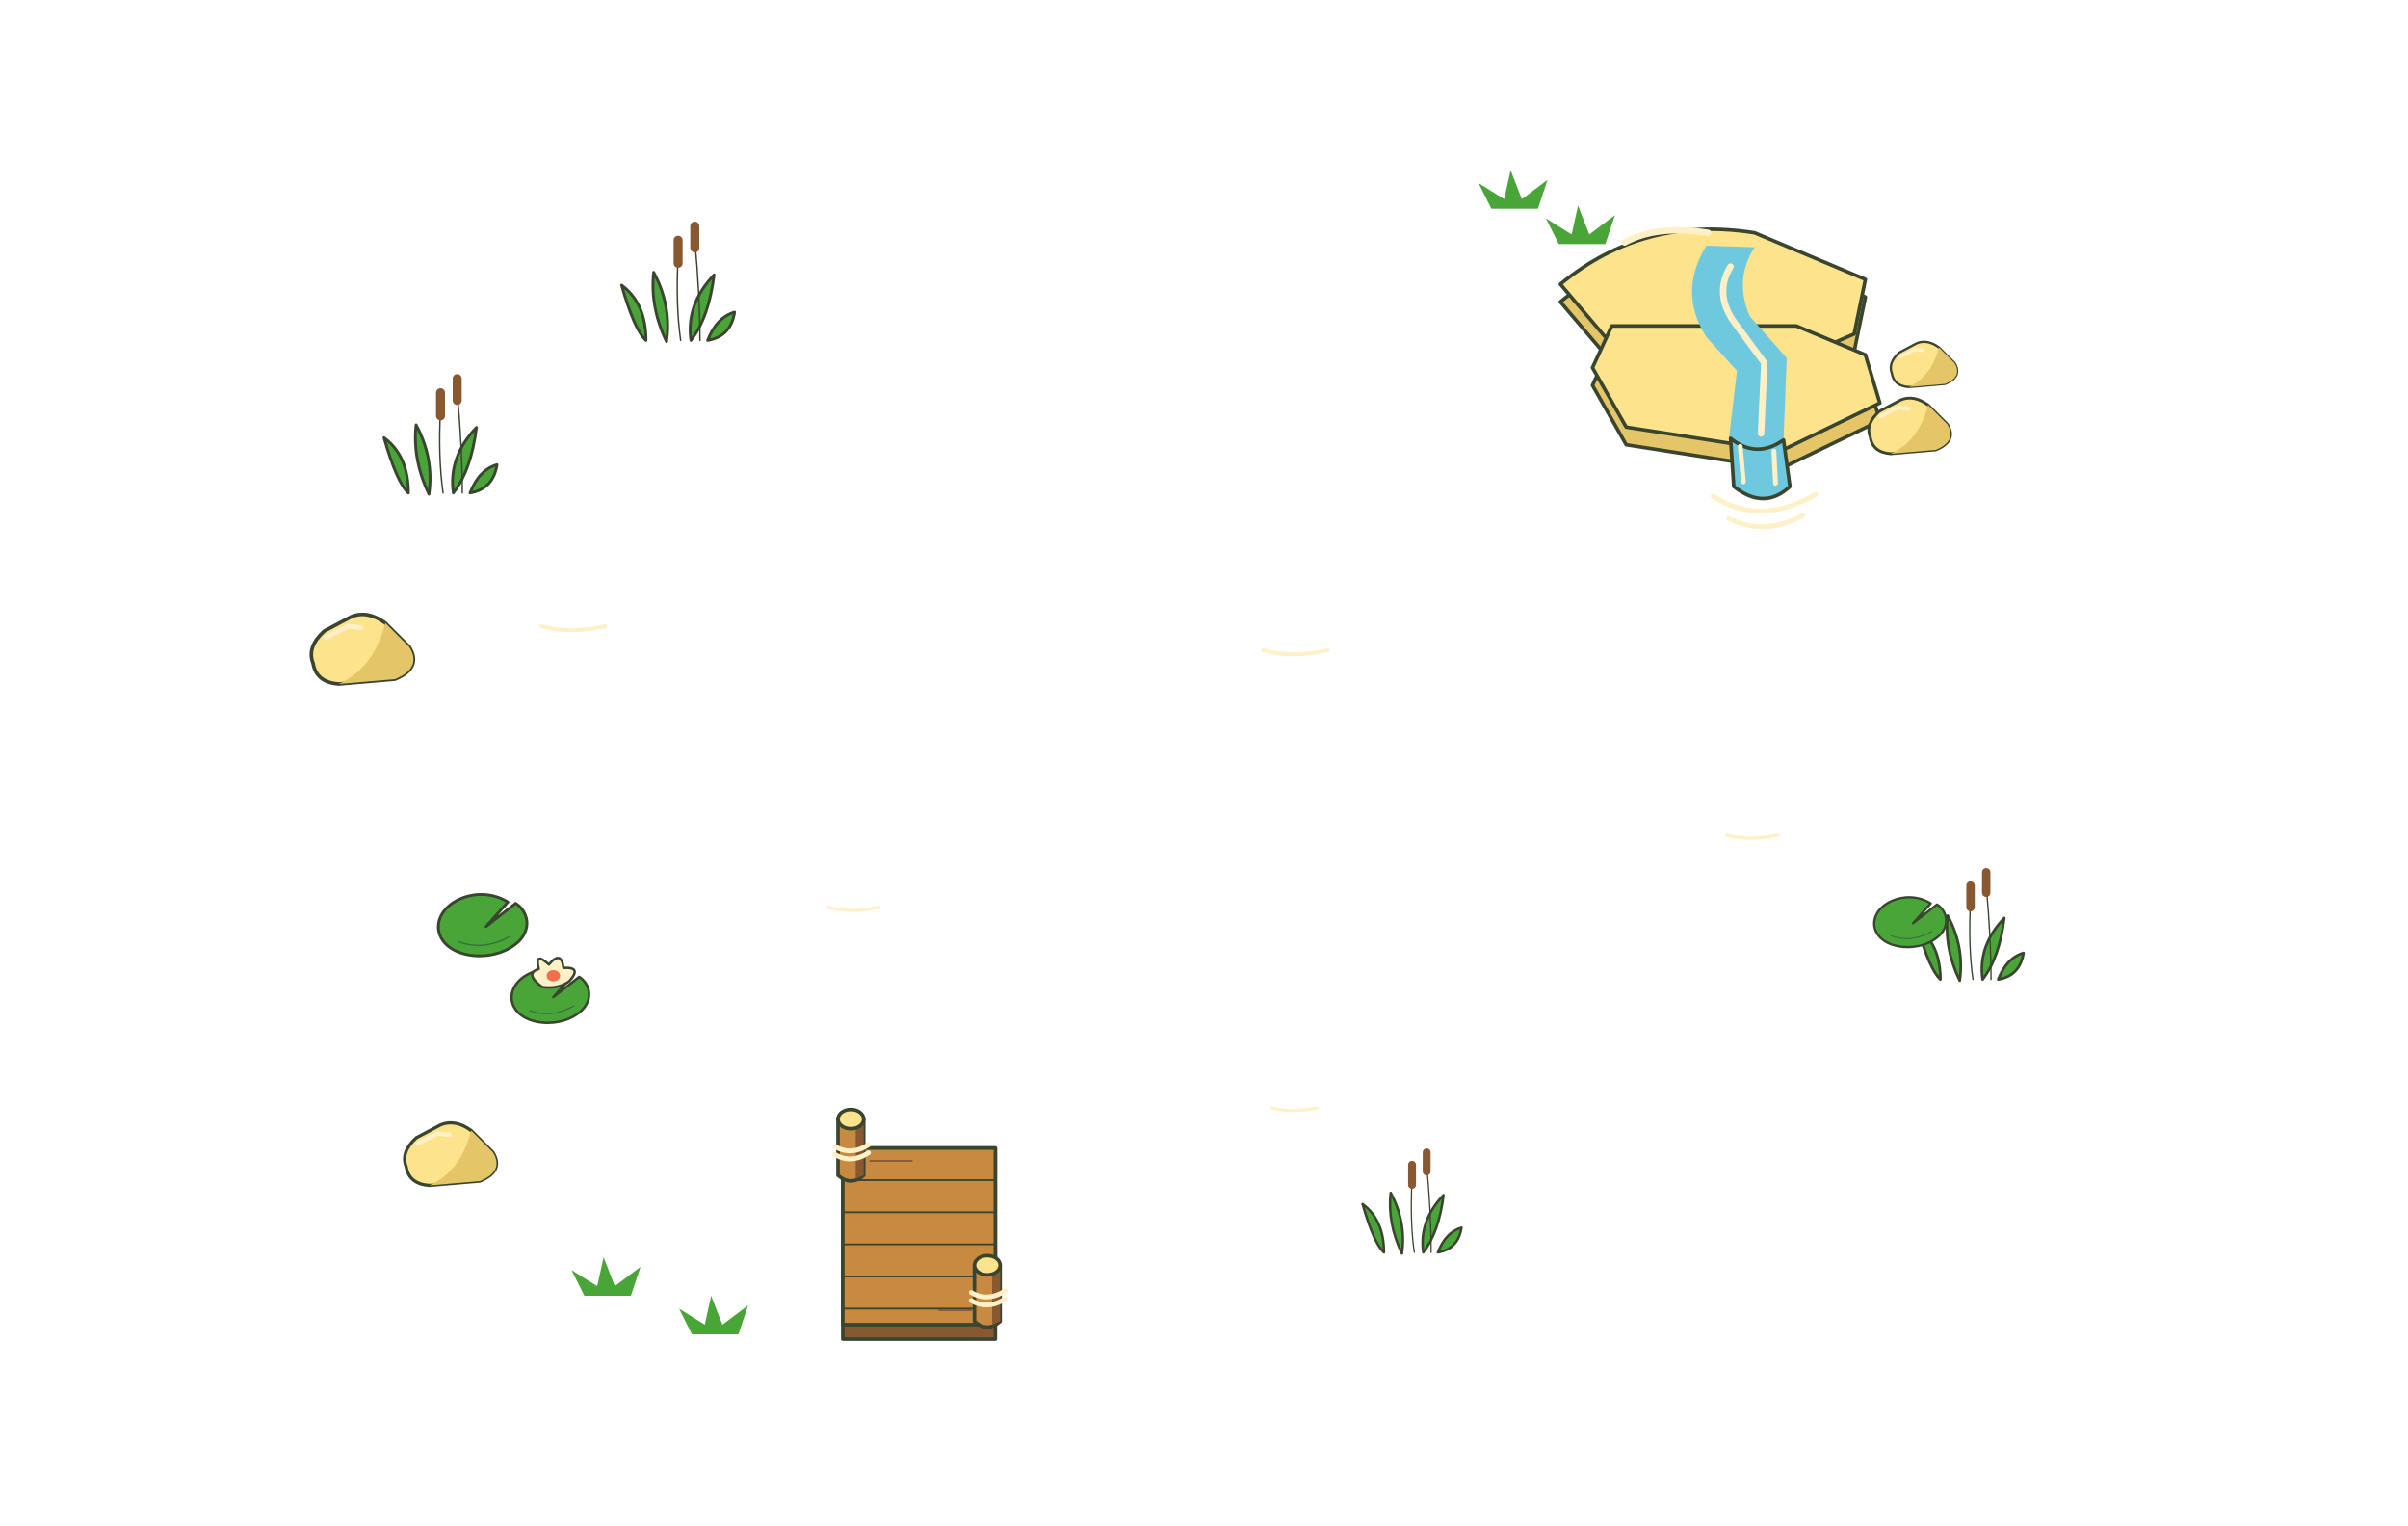
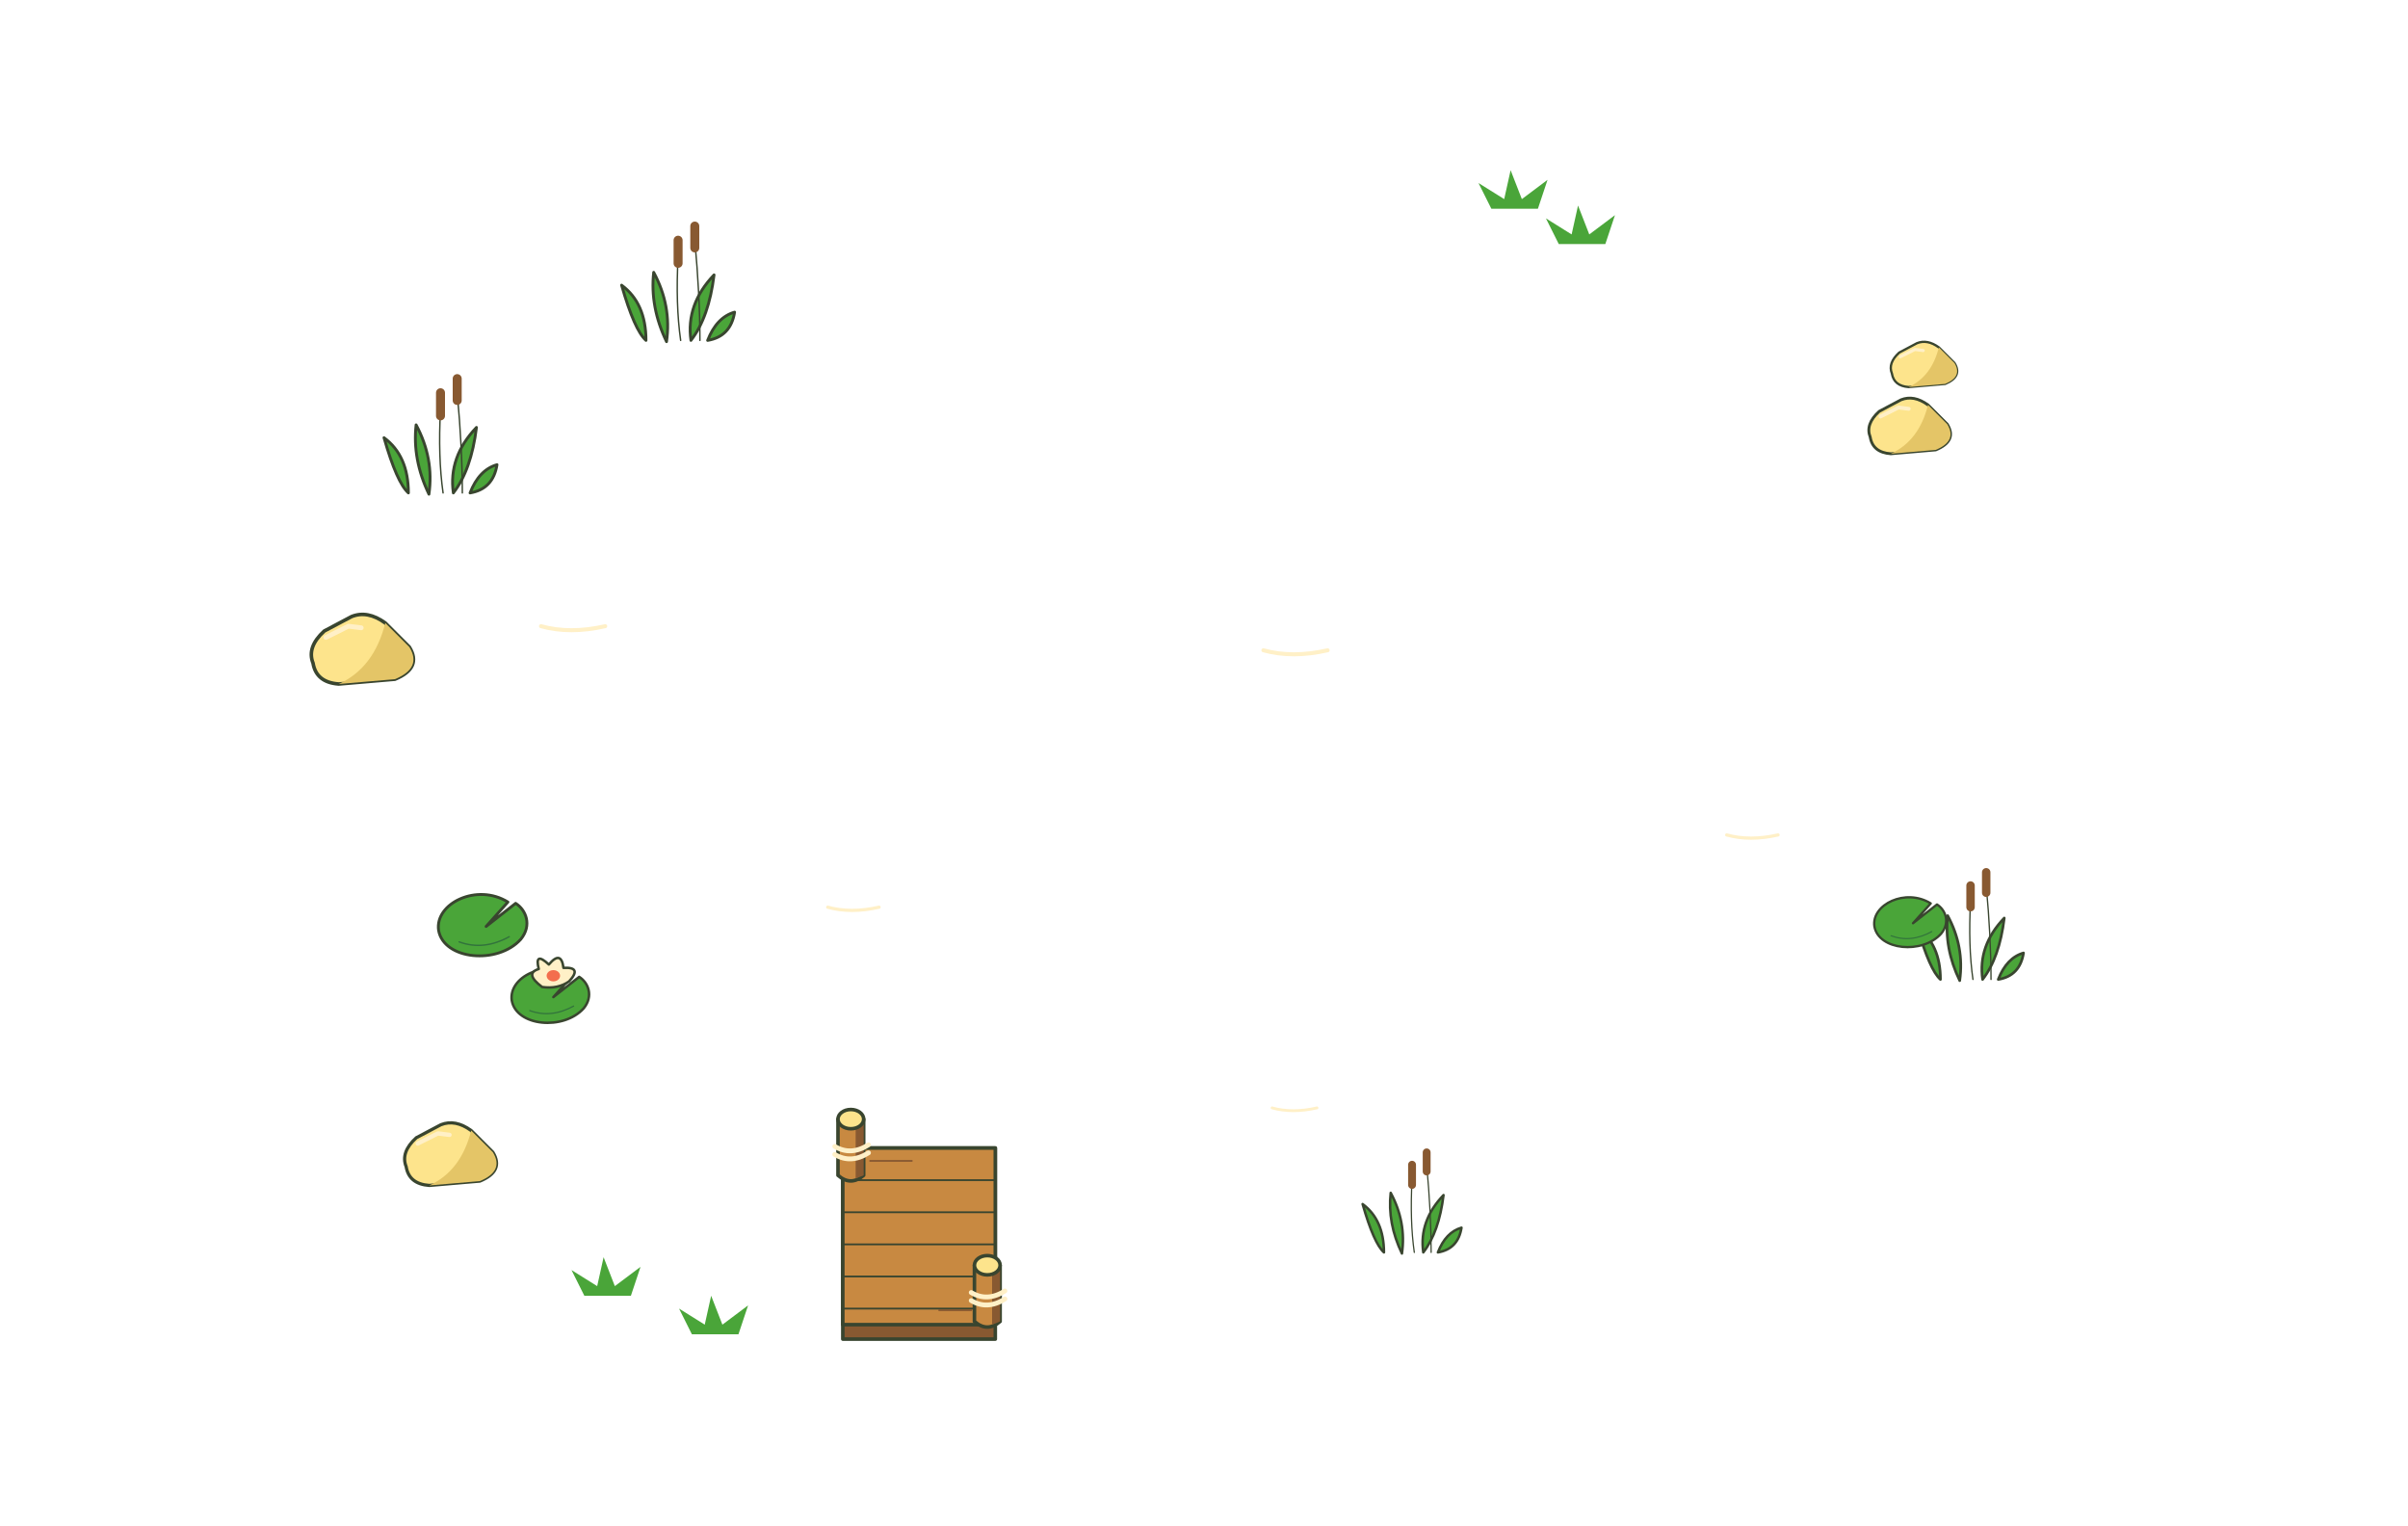
<svg xmlns="http://www.w3.org/2000/svg" viewBox="3400 1050 1500 950" width="1500" height="950" stroke-linecap="round" stroke-linejoin="round">
  <g transform="translate(4140 1520)">
-     <g transform="translate(330 -252) scale(1)">
-       <path d="M-98-30 Q-46-73 23-62 L92-33 85 1 25 27-64 10Z" fill="#E4C567" stroke="#39452F" stroke-width="2.22" />
-       <path d="M-98-41 Q-46-84 23-73 L92-44 85-10 25 16-64-1Z" fill="#FDE48C" stroke="#39452F" stroke-width="2.22" />
-       <path d="M-58-67 Q-38-78-6-73" fill="none" stroke="#FFF0C7" stroke-width="4" />
-       <path d="M-66-4-78 22-57 59 39 74 101 44 92 14 49-4Z" fill="#E4C567" stroke="#39452F" stroke-width="2.22" />
-       <path d="M-66-15-78 11-57 48 39 63 101 33 92 3 49-15Z" fill="#FDE48C" stroke="#39452F" stroke-width="2.22" />
-       <path d="M-7-65 Q-25-36-7-8 L12 13 7 55 Q20 72 41 56 L43 5 20-21 Q10-44 23-64Z" fill="#6EC9DE" />
-       <path d="M8-52 Q-3-34 12-15 L29 8 27 52" fill="none" stroke="#FFF0C7" stroke-width="4" />
-       <path d="M8 55 Q24 68 41 56 L45 85 Q29 100 10 85Z" fill="#6EC9DE" stroke="#39452F" stroke-width="2.22" />
-       <path d="M14 60 16 82 M35 63 36 83" fill="none" stroke="#FFF0C7" stroke-width="3" />
-       <path d="M-3 91 Q26 110 61 90 M7 105 Q29 116 53 103" fill="none" stroke="#FFF0C7" stroke-width="3" />
-     </g>
    <g transform="translate(-215 245) scale(1)">
      <path d="M0 0 H95 V119 H0Z" fill="#885931" stroke="#39452F" stroke-width="2.22" />
      <path d="M0 0 H95 V110 H0Z" fill="#C88941" stroke="#39452F" stroke-width="2.22" />
      <path d="M0 20 H95" fill="none" stroke="#39452F" stroke-width="1.11" />
      <path d="M0 40 H95" fill="none" stroke="#39452F" stroke-width="1.11" />
      <path d="M0 60 H95" fill="none" stroke="#39452F" stroke-width="1.11" />
      <path d="M0 80 H95" fill="none" stroke="#39452F" stroke-width="1.11" />
      <path d="M0 100 H95" fill="none" stroke="#39452F" stroke-width="1.11" />
      <path d="M17 8 H43 M60 101 h20" fill="none" stroke="#885931" stroke-width="1.11" />
      <g transform="translate(5 7) scale(1)">
        <path d="M-8-25 8-25 8 10 Q0 17-8 10Z" fill="#C88941" stroke="#39452F" stroke-width="2.22" />
        <path d="M3-25 8-25 8 10 3 12Z" fill="#885931" />
        <ellipse cx="0" cy="-25" rx="8" ry="6" fill="#FDE48C" stroke="#39452F" stroke-width="2.22" />
        <path d="M-10-8 Q0-2 11-9 M-10-3 Q0 3 11-4" fill="none" stroke="#FFF0C7" stroke-width="3" />
      </g>
      <g transform="translate(90 98) scale(1)">
        <path d="M-8-25 8-25 8 10 Q0 17-8 10Z" fill="#C88941" stroke="#39452F" stroke-width="2.22" />
        <path d="M3-25 8-25 8 10 3 12Z" fill="#885931" />
        <ellipse cx="0" cy="-25" rx="8" ry="6" fill="#FDE48C" stroke="#39452F" stroke-width="2.22" />
        <path d="M-10-8 Q0-2 11-9 M-10-3 Q0 3 11-4" fill="none" stroke="#FFF0C7" stroke-width="3" />
      </g>
    </g>
    <g transform="translate(-385 -80) scale(1)">
      <path d="M-18 0 Q0 5 22 0" fill="none" stroke="#FFF0C7" stroke-width="2.5" />
    </g>
    <g transform="translate(-210 95) scale(0.8)">
      <path d="M-18 0 Q0 5 22 0" fill="none" stroke="#FFF0C7" stroke-width="2.5" />
    </g>
    <g transform="translate(65 -65) scale(1)">
      <path d="M-18 0 Q0 5 22 0" fill="none" stroke="#FFF0C7" stroke-width="2.5" />
    </g>
    <g transform="translate(350 50) scale(0.8)">
      <path d="M-18 0 Q0 5 22 0" fill="none" stroke="#FFF0C7" stroke-width="2.5" />
    </g>
    <g transform="translate(65 220) scale(0.7)">
      <path d="M-18 0 Q0 5 22 0" fill="none" stroke="#FFF0C7" stroke-width="2.5" />
    </g>
    <g transform="translate(-464 -163) scale(0.8)">
      <path d="M-27 0 Q-27-29-46-43 Q-36-8-27 0 M-11 1 Q-24-26-21-53 Q-7-27-11 1 M8 0 Q4-28 26-51 Q22-18 8 0 M21 0 Q28-18 42-22 Q39-3 21 0" fill="#4AA539" stroke="#39452F" stroke-width="2.22" />
      <path d="M0 0 Q-4-28-2-65 M15 0 Q15-35 11-78" fill="none" stroke="#39452F" stroke-width="1.11" />
      <path d="M-2-60-2-78 M11-72 11-89" fill="none" stroke="#885931" stroke-width="7" />
    </g>
    <g transform="translate(-316 -258) scale(0.8)">
      <path d="M-27 0 Q-27-29-46-43 Q-36-8-27 0 M-11 1 Q-24-26-21-53 Q-7-27-11 1 M8 0 Q4-28 26-51 Q22-18 8 0 M21 0 Q28-18 42-22 Q39-3 21 0" fill="#4AA539" stroke="#39452F" stroke-width="2.22" />
      <path d="M0 0 Q-4-28-2-65 M15 0 Q15-35 11-78" fill="none" stroke="#39452F" stroke-width="1.11" />
      <path d="M-2-60-2-78 M11-72 11-89" fill="none" stroke="#885931" stroke-width="7" />
    </g>
    <g transform="translate(489 140) scale(0.75)">
      <path d="M-27 0 Q-27-29-46-43 Q-36-8-27 0 M-11 1 Q-24-26-21-53 Q-7-27-11 1 M8 0 Q4-28 26-51 Q22-18 8 0 M21 0 Q28-18 42-22 Q39-3 21 0" fill="#4AA539" stroke="#39452F" stroke-width="2.22" />
      <path d="M0 0 Q-4-28-2-65 M15 0 Q15-35 11-78" fill="none" stroke="#39452F" stroke-width="1.11" />
      <path d="M-2-60-2-78 M11-72 11-89" fill="none" stroke="#885931" stroke-width="7" />
    </g>
    <g transform="translate(141 310) scale(0.7)">
      <path d="M-27 0 Q-27-29-46-43 Q-36-8-27 0 M-11 1 Q-24-26-21-53 Q-7-27-11 1 M8 0 Q4-28 26-51 Q22-18 8 0 M21 0 Q28-18 42-22 Q39-3 21 0" fill="#4AA539" stroke="#39452F" stroke-width="2.22" />
      <path d="M0 0 Q-4-28-2-65 M15 0 Q15-35 11-78" fill="none" stroke="#39452F" stroke-width="1.11" />
      <path d="M-2-60-2-78 M11-72 11-89" fill="none" stroke="#885931" stroke-width="7" />
    </g>
    <g transform="translate(-515 -61) scale(1)">
      <path d="M-30 4 Q-34-6-23-16 L-6-25 Q4-29 15-21 L30-6 Q38 7 21 14 L-14 17 Q-28 16-30 4Z" fill="#FDE48C" stroke="#39452F" stroke-width="2.22" />
      <path d="M15-21 30-6 Q38 7 21 14 L-14 17 Q8 7 15-21Z" fill="#E4C567" />
      <path d="M-22-12-8-19 0-18" fill="none" stroke="#FFF0C7" stroke-width="3" />
    </g>
    <g transform="translate(449 -201) scale(0.8)">
      <path d="M-30 4 Q-34-6-23-16 L-6-25 Q4-29 15-21 L30-6 Q38 7 21 14 L-14 17 Q-28 16-30 4Z" fill="#FDE48C" stroke="#39452F" stroke-width="2.22" />
      <path d="M15-21 30-6 Q38 7 21 14 L-14 17 Q8 7 15-21Z" fill="#E4C567" />
      <path d="M-22-12-8-19 0-18" fill="none" stroke="#FFF0C7" stroke-width="3" />
    </g>
    <g transform="translate(458 -240) scale(0.65)">
      <path d="M-30 4 Q-34-6-23-16 L-6-25 Q4-29 15-21 L30-6 Q38 7 21 14 L-14 17 Q-28 16-30 4Z" fill="#FDE48C" stroke="#39452F" stroke-width="2.22" />
      <path d="M15-21 30-6 Q38 7 21 14 L-14 17 Q8 7 15-21Z" fill="#E4C567" />
      <path d="M-22-12-8-19 0-18" fill="none" stroke="#FFF0C7" stroke-width="3" />
    </g>
    <g transform="translate(-460 253) scale(0.9)">
      <path d="M-30 4 Q-34-6-23-16 L-6-25 Q4-29 15-21 L30-6 Q38 7 21 14 L-14 17 Q-28 16-30 4Z" fill="#FDE48C" stroke="#39452F" stroke-width="2.22" />
      <path d="M15-21 30-6 Q38 7 21 14 L-14 17 Q8 7 15-21Z" fill="#E4C567" />
      <path d="M-22-12-8-19 0-18" fill="none" stroke="#FFF0C7" stroke-width="3" />
    </g>
    <g transform="translate(-438 107) scale(0.8)">
      <path d="M1 0 18-19 C-6-34-39-18-36 3 C-32 26 10 30 28 10 C37-1 32-13 24-18Z" fill="#4AA539" stroke="#39452F" stroke-width="2.22" />
      <path d="M-20 12 Q-1 19 19 8" fill="none" stroke="#32733C" stroke-width="1.11" />
    </g>
    <g transform="translate(-396 151) scale(0.7)">
      <path d="M1 0 18-19 C-6-34-39-18-36 3 C-32 26 10 30 28 10 C37-1 32-13 24-18Z" fill="#4AA539" stroke="#39452F" stroke-width="2.22" />
      <path d="M-20 12 Q-1 19 19 8" fill="none" stroke="#32733C" stroke-width="1.11" />
      <path d="M-9-9 Q-25-21-12-25 Q-16-41-3-29 Q8-42 10-26 Q27-27 15-14 Q5-7-9-9Z" fill="#FFF0C7" stroke="#39452F" stroke-width="2.22" />
      <ellipse cx="1" cy="-19" rx="6" ry="5" fill="#F36E4D" />
    </g>
    <g transform="translate(451 105) scale(0.65)">
      <path d="M1 0 18-19 C-6-34-39-18-36 3 C-32 26 10 30 28 10 C37-1 32-13 24-18Z" fill="#4AA539" stroke="#39452F" stroke-width="2.22" />
      <path d="M-20 12 Q-1 19 19 8" fill="none" stroke="#32733C" stroke-width="1.11" />
    </g>
    <g transform="translate(205 -340) scale(1)">
      <path d="M-16 0-24-16-8-6-4-24 3-6 19-18 13 0Z" fill="#4AA539" />
    </g>
    <g transform="translate(247 -318) scale(1)">
      <path d="M-16 0-24-16-8-6-4-24 3-6 19-18 13 0Z" fill="#4AA539" />
    </g>
    <g transform="translate(-360 337) scale(1)">
      <path d="M-16 0-24-16-8-6-4-24 3-6 19-18 13 0Z" fill="#4AA539" />
    </g>
    <g transform="translate(-293 361) scale(1)">
      <path d="M-16 0-24-16-8-6-4-24 3-6 19-18 13 0Z" fill="#4AA539" />
    </g>
  </g>
</svg>
